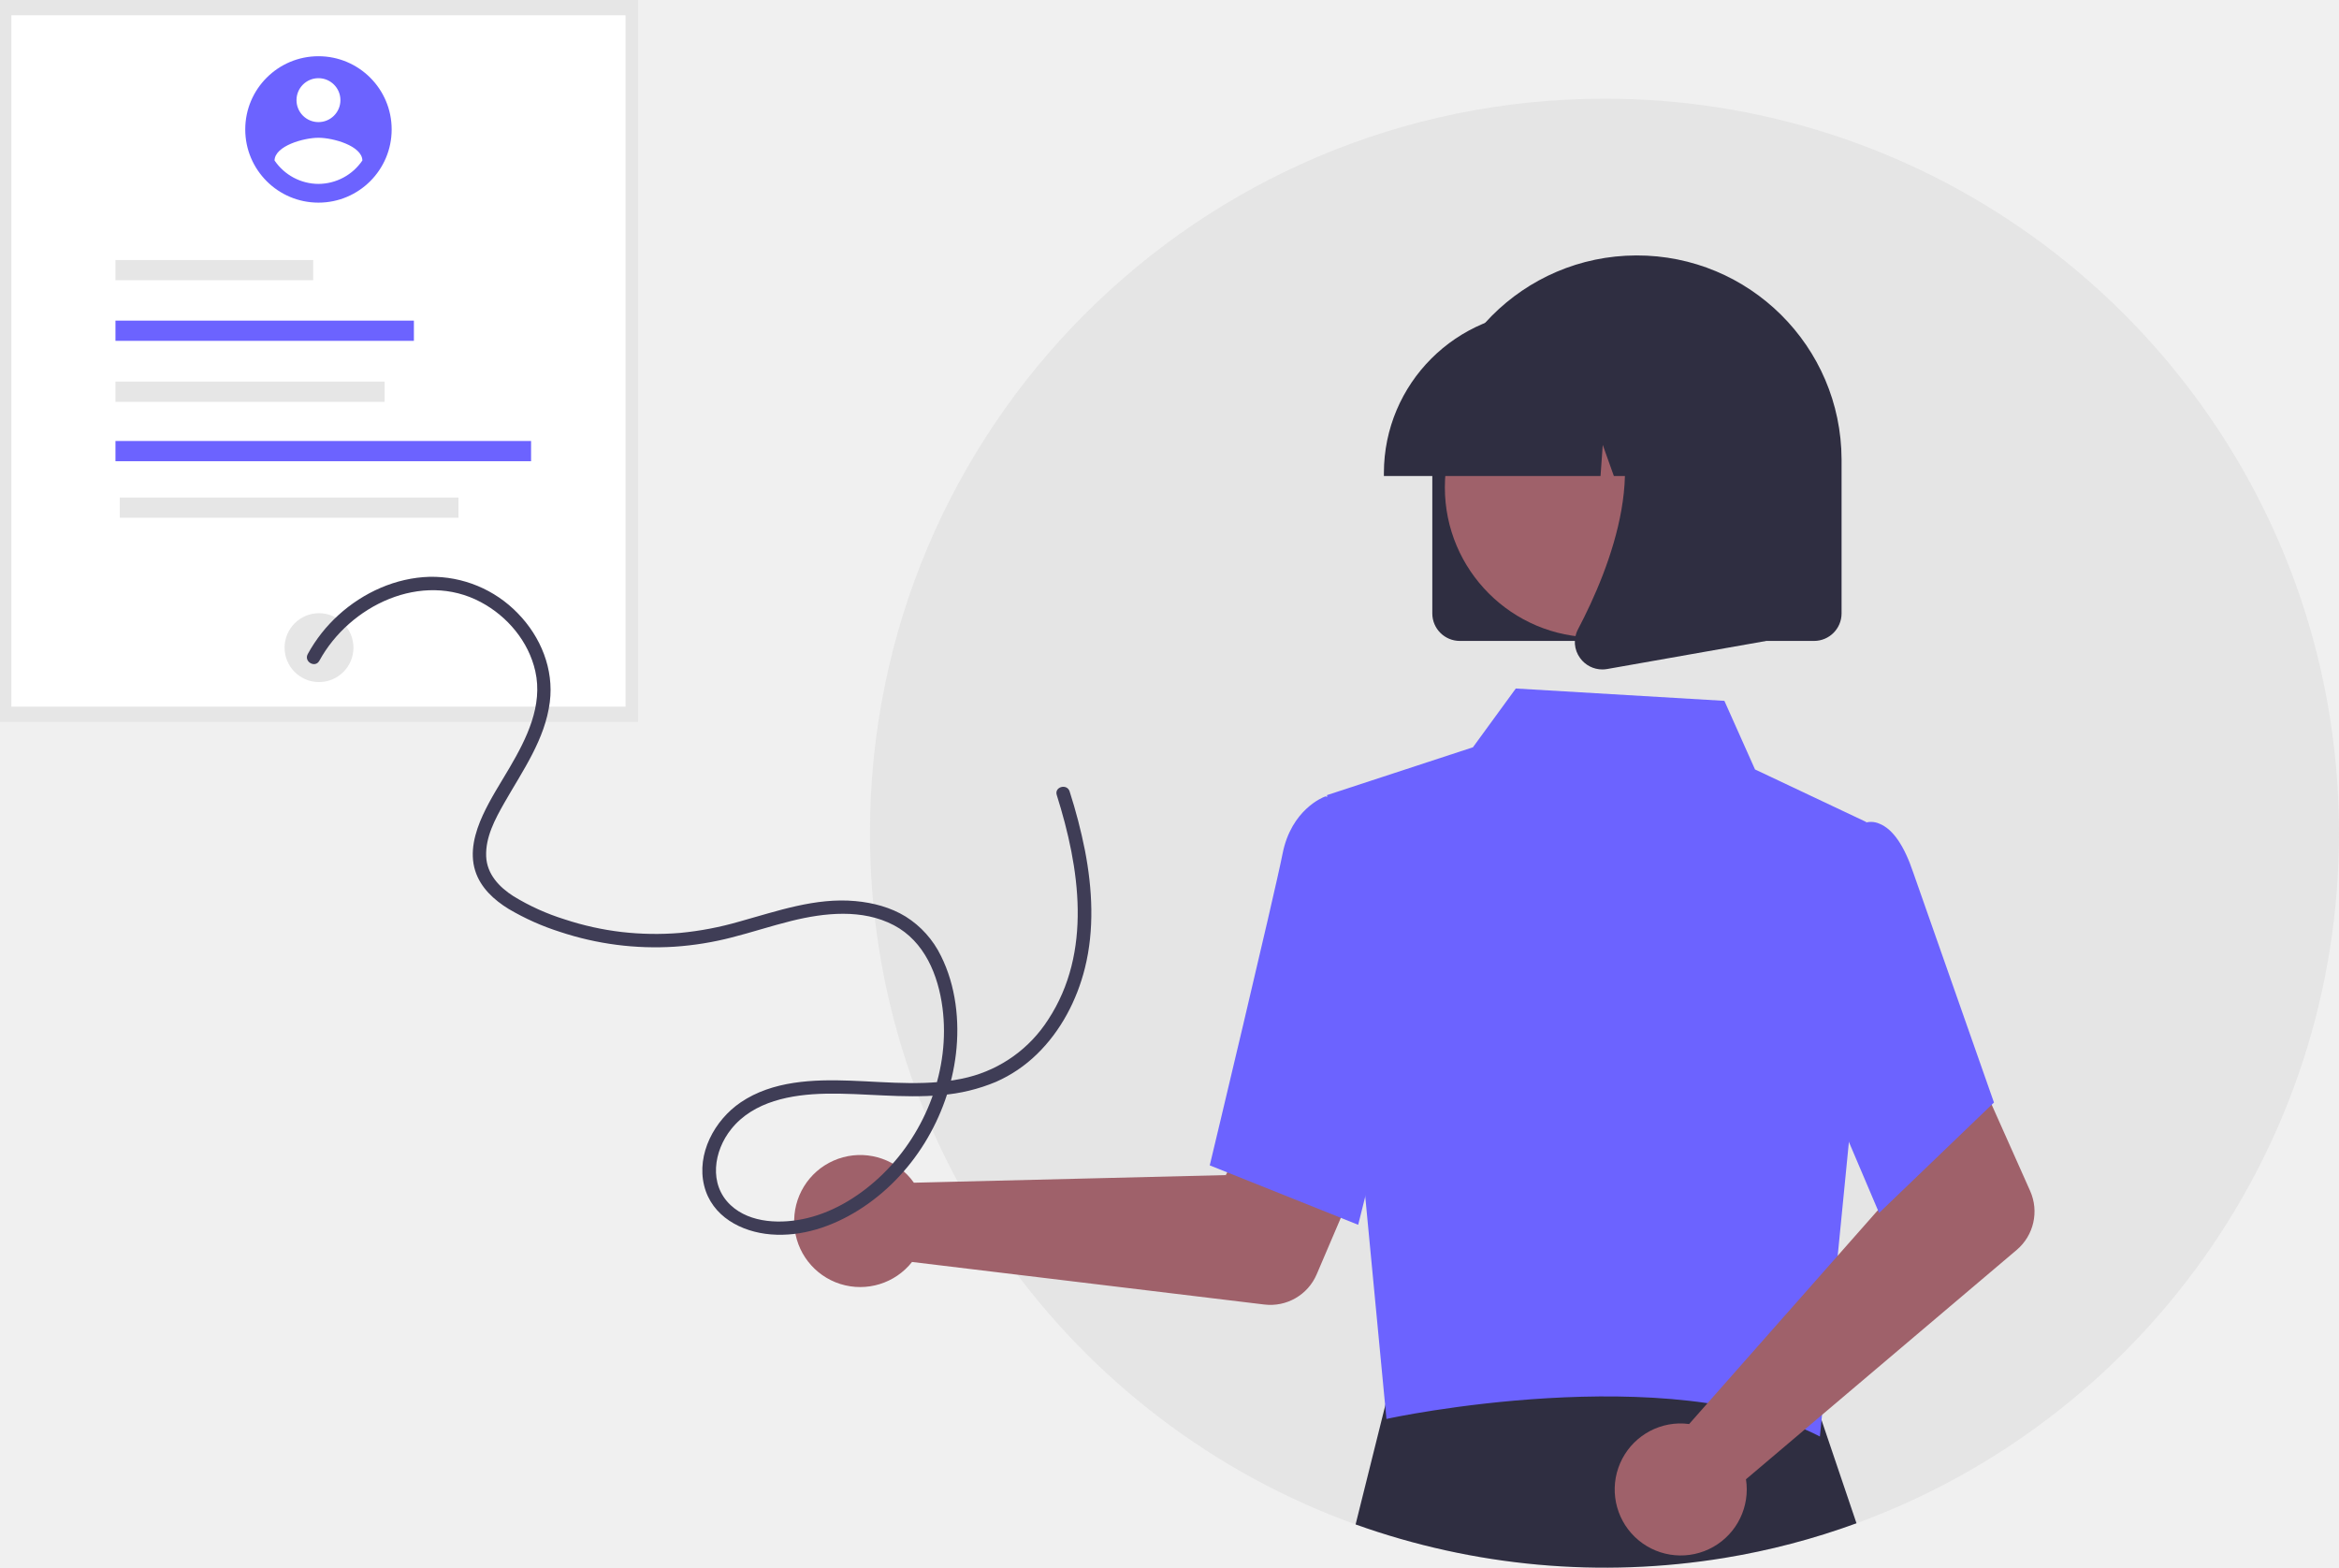
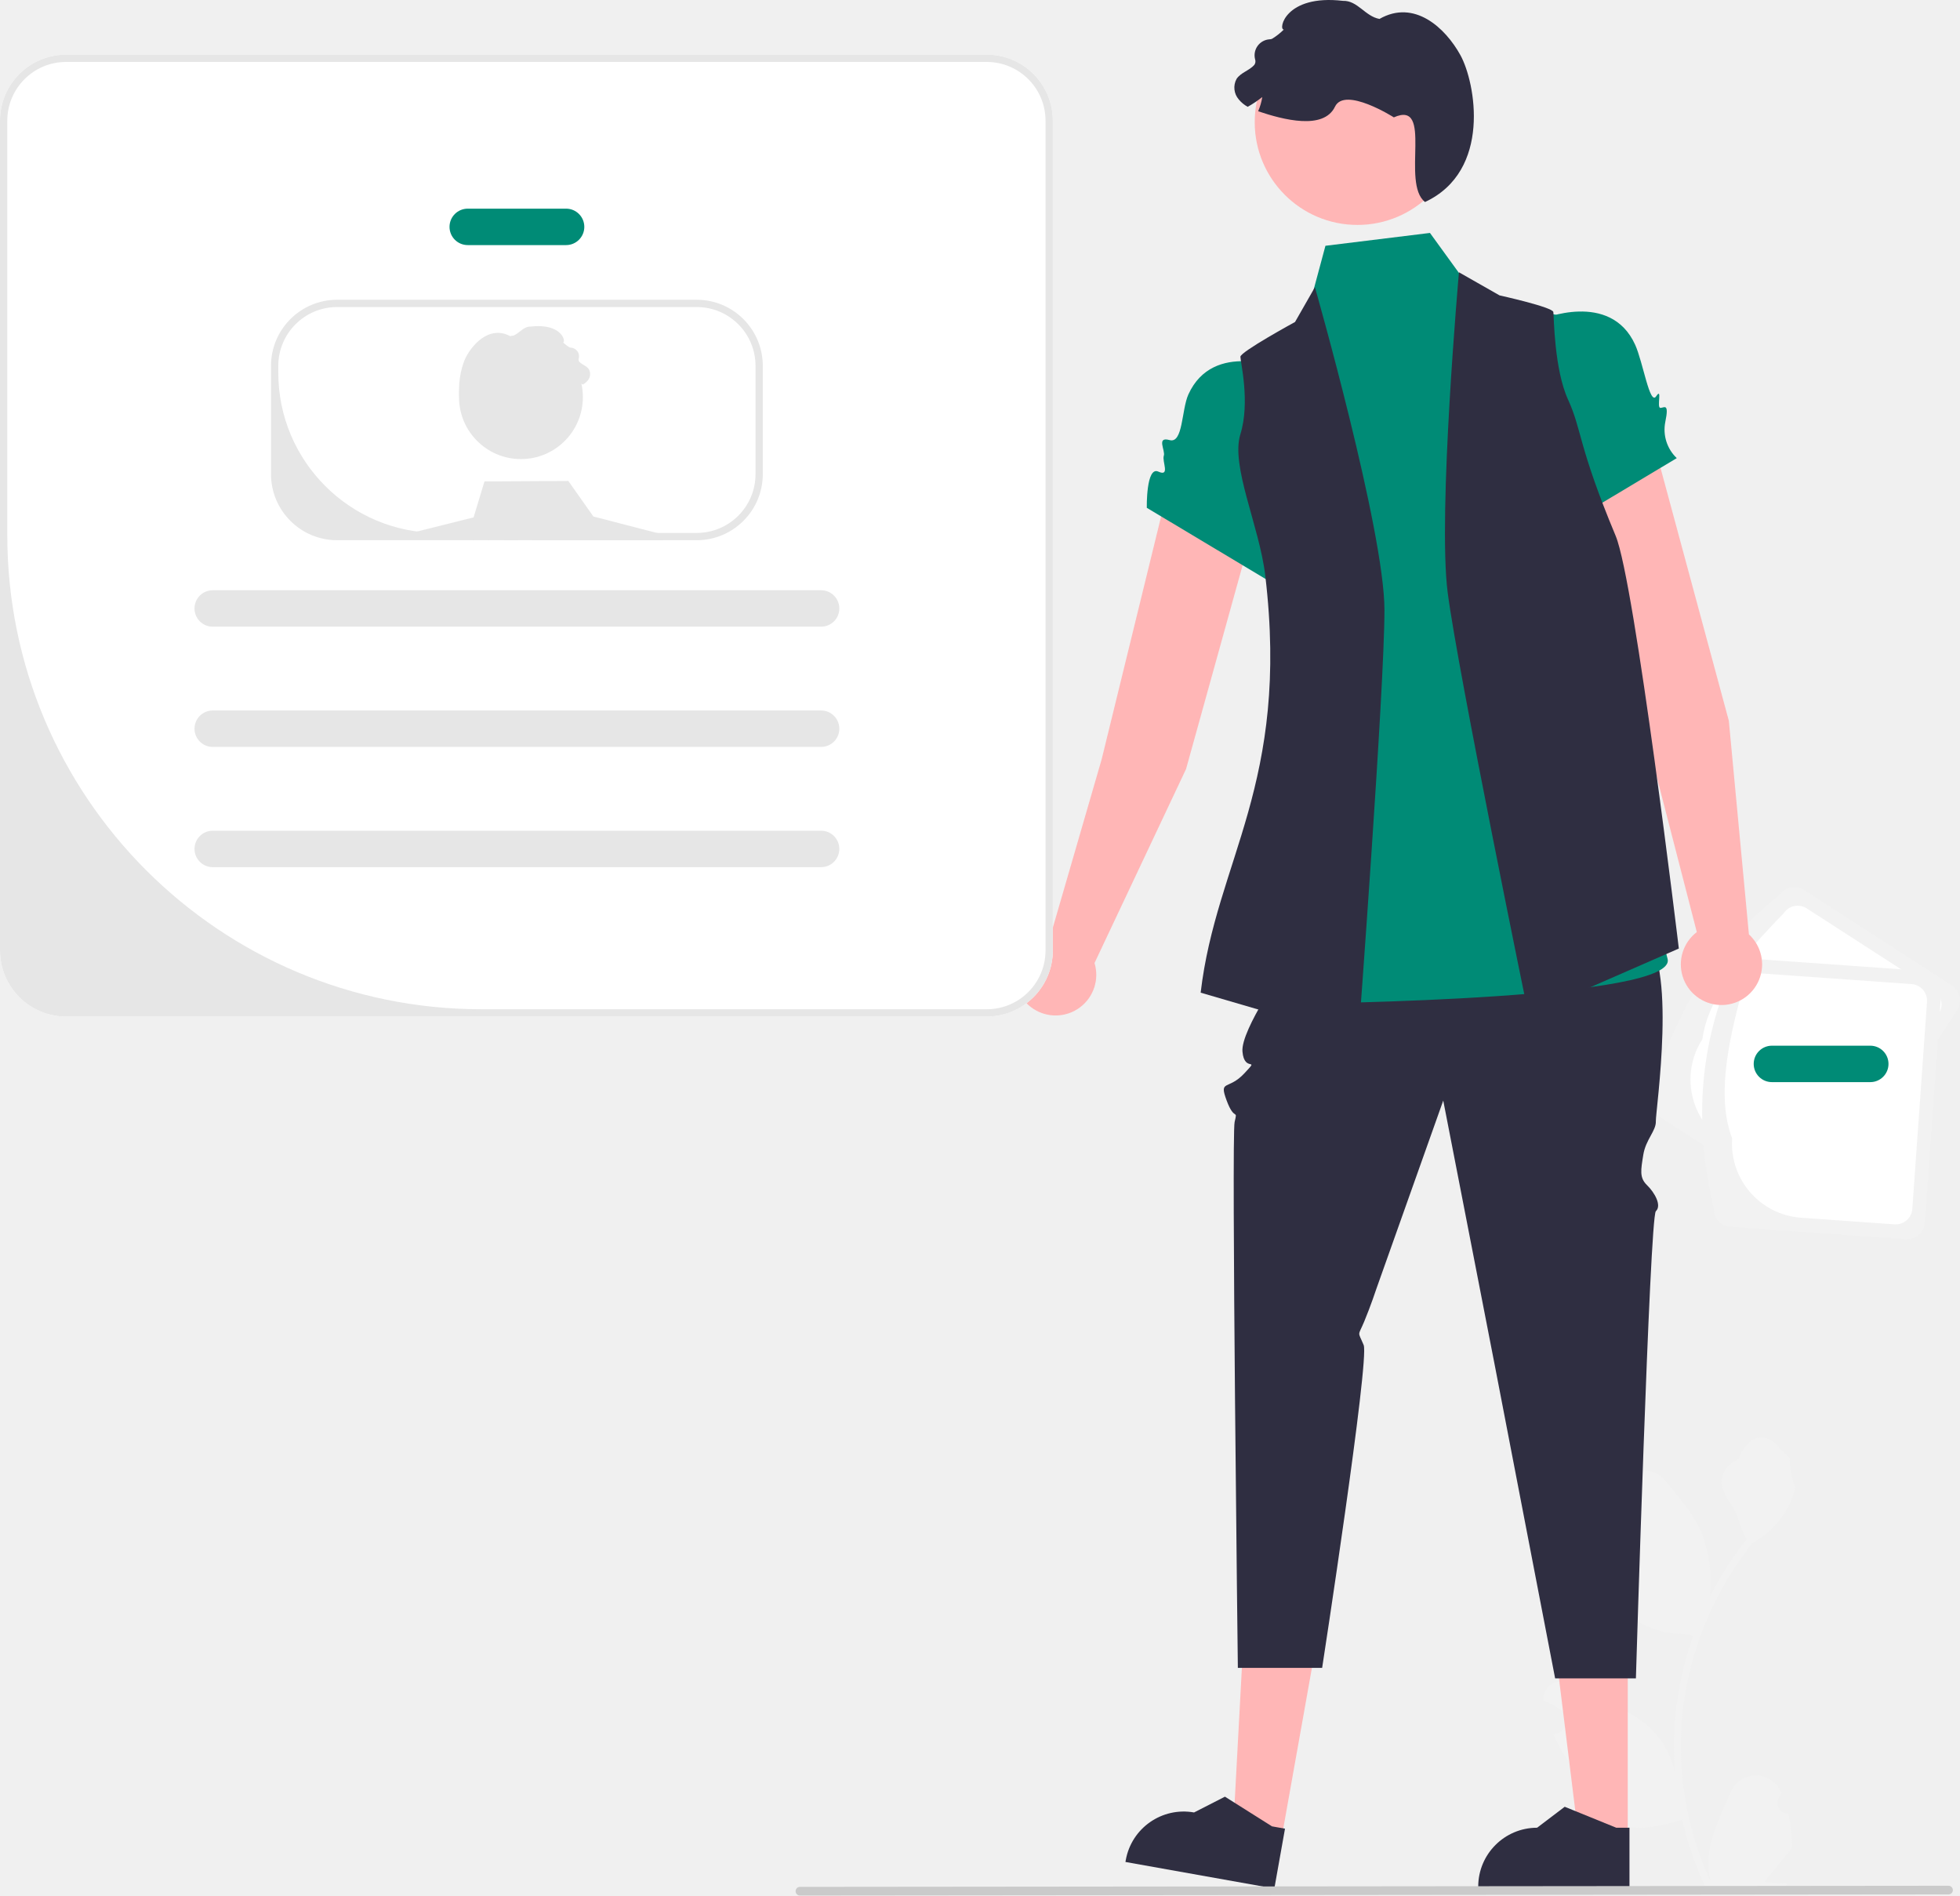
- <svg xmlns="http://www.w3.org/2000/svg" data-name="Layer 1" width="1050.862" height="704.353" viewBox="0 0 1050.862 704.353">
-   <path d="M1125.431,472.176c0,142.47-90.3,263.86-216.78,310.05a326.344,326.344,0,0,1-59.32,15.57,332.228,332.228,0,0,1-165.72-15.05c-127.28-45.81-218.24-167.61-218.18-310.64,0-182.18,147.75-329.93,330-329.93a328.564,328.564,0,0,1,192.01,61.6C1070.991,263.636,1125.431,361.546,1125.431,472.176Z" transform="translate(-74.56905 -97.82358)" fill="#e5e5e5" />
-   <path d="M908.651,782.226a326.344,326.344,0,0,1-59.32,15.57,332.228,332.228,0,0,1-165.72-15.05l15.24-61.15.92-3.67,31.1.12,156.24.56,2,5.91Z" transform="translate(-74.56905 -97.82358)" fill="#2f2e41" />
-   <rect id="effaf695-3865-40c6-8918-ced0238239c2" data-name="Rectangle 25" width="286.651" height="324.355" fill="#e6e6e6" />
-   <rect id="f33d627f-c769-4bde-9d74-ef156faf640e" data-name="Rectangle 25-2" x="5.111" y="6.862" width="275.928" height="310.632" fill="#fff" />
-   <circle id="b5fd4af9-5b07-4da2-8ccf-5b3d4ac887f6" data-name="Ellipse 116" cx="143.326" cy="290.982" r="15.467" fill="#e6e6e6" />
-   <rect id="f05405a0-af73-4807-bbd1-d761cdd06c65" data-name="Rectangle 31" x="51.876" y="116.819" width="88.837" height="9.088" fill="#e6e6e6" />
-   <rect id="a05e4a04-50b7-46b0-b842-8db21044ae7a" data-name="Rectangle 32" x="51.876" y="144.052" width="134.079" height="9.088" fill="#6c63ff" />
-   <rect id="bdce3bac-3998-4a72-bc14-4aa79023038d" data-name="Rectangle 38" x="51.876" y="171.456" width="120.918" height="9.088" fill="#e6e6e6" />
-   <rect id="e1177af0-2f80-4461-b67e-43945f3b6fee" data-name="Rectangle 39" x="51.876" y="198.136" width="186.723" height="9.088" fill="#6c63ff" />
-   <rect id="b290cdc3-2096-427b-bfd4-6b657da823ea" data-name="Rectangle 40" x="53.817" y="223.545" width="152.175" height="9.088" fill="#e6e6e6" />
-   <g id="b96c6486-fa38-4cba-8e5e-13dca7f44a0c" data-name="Group 52">
-     <path id="b0fbfc35-67c9-42b4-b2fe-33d0d7288754-602" data-name="Path 846" d="M482.178,625.614a29.756,29.756,0,0,1,2.991,3.6l140.109-3.428,16.345-29.868,48.3,18.776-23.8,55.687a22.609,22.609,0,0,1-23.5,13.561l-158.3-19.123a29.665,29.665,0,1,1-2.15-39.211Z" transform="translate(-74.56905 -97.82358)" fill="#9f616a" />
-     <path id="a6a8f1c9-3ab8-4f6f-ba9b-45acc2f7af89-603" data-name="Path 852" d="M670.758,455.065l65.569-21.489,19.258-26.411,93.716,5.546,13.759,30.82,49.972,23.613-7.68,142.624-13.138,133.477c-67.558-34.983-193.639-8.312-194.743-7.878Z" transform="translate(-74.56905 -97.82358)" fill="#6c63ff" />
-     <path id="fc06e97d-785e-4845-9aa0-60a5889f9ce3-604" data-name="Path 853" d="M684.775,648.114l-66.694-26.684.284-1.187c.286-1.2,28.672-119.817,32.441-138.879,3.926-19.859,18.271-25.35,18.88-25.573l.445-.164,26.394,8.034,11.592,91.081Z" transform="translate(-74.56905 -97.82358)" fill="#6c63ff" />
-     <path id="b248559b-61d8-49e2-8eef-81cc9521c19e-605" data-name="Path 855" d="M828.78,737.377a29.721,29.721,0,0,1,4.677.258l92.747-105.072-10.788-32.286,46.608-22.652,24.655,55.313a22.608,22.608,0,0,1-6.034,26.453l-121.65,103.073a29.665,29.665,0,1,1-30.215-25.087Z" transform="translate(-74.56905 -97.82358)" fill="#9f616a" />
-     <path id="b0e9bc84-32e8-4599-bd8d-d35670d3692b-606" data-name="Path 856" d="M918.801,642.791l-38.689-91.006,15.09-63.391,16.259-20.541a9.366,9.366,0,0,1,7.524.07c6,2.413,11.1,9.81,15.177,21.984l36.259,103.279Z" transform="translate(-74.56905 -97.82358)" fill="#6c63ff" />
-     <path id="b58b0f1b-b11b-4f57-8de2-a939101b4938-607" data-name="Path 857" d="M718.072,373.442v-68.61a91.938,91.938,0,1,1,183.875-.609q.001.305,0,.609v68.61a12.364,12.364,0,0,1-12.35,12.35H730.422A12.364,12.364,0,0,1,718.072,373.442Z" transform="translate(-74.56905 -97.82358)" fill="#2f2e41" />
-     <circle id="ba54abe3-4119-45e5-b5c1-150877d750f7" data-name="Ellipse 148" cx="716.548" cy="218.965" r="67.405" fill="#9f616a" />
-     <path id="b6bcc4bf-1738-426f-8fbf-3ee273a728b5-608" data-name="Path 858" d="M696.322,310.321a72.809,72.809,0,0,1,72.727-72.727h13.723a72.808,72.808,0,0,1,72.726,72.727v1.372h-29l-9.891-27.7-1.978,27.7H799.643l-4.99-13.974-1,13.974H696.322Z" transform="translate(-74.56905 -97.82358)" fill="#2f2e41" />
-     <path id="be96ad09-85ff-4345-abef-5a49918f7c18-609" data-name="Path 859" d="M784.484,393.508a12.167,12.167,0,0,1-.967-12.918c14.541-27.658,34.9-78.765,7.877-110.283l-1.938-2.262h78.456v117.79L796.641,398.41a12.608,12.608,0,0,1-2.185.193,12.3,12.3,0,0,1-9.967-5.092Z" transform="translate(-74.56905 -97.82358)" fill="#2f2e41" />
-   </g>
-   <g id="b2dad932-78e1-44e1-9682-073c8202f887" data-name="Group 51">
-     <path id="e043db59-b600-449e-8c52-e1eb73379667-610" data-name="Path 341" d="M217.646,123.086A32.891,32.891,0,1,0,250.535,155.978v-.002a32.891,32.891,0,0,0-32.891-32.891Zm0,9.866a9.866,9.866,0,1,1-9.866,9.866v0A9.866,9.866,0,0,1,217.646,132.952Zm0,47.501a23.961,23.961,0,0,1-19.735-10.532c.158-6.578,13.156-10.199,19.735-10.199s19.576,3.621,19.735,10.199A24,24,0,0,1,217.646,180.453Z" transform="translate(-74.56905 -97.82358)" fill="#6c63ff" />
-   </g>
-   <path id="bcfa45dc-2c5a-4ac5-8376-9a2a23e225d0-611" data-name="Path 842" d="M218.028,394.735c13.55-24.831,46.01-40.556,72.563-26.382,11.952,6.379,21.453,17.663,24.469,31,3.5,15.493-3.875,30.266-11.488,43.282-4.132,7.065-8.66,13.986-12.08,21.438-3.541,7.717-6.072,16.636-3.406,25.031,2.4,7.563,8.418,13.064,15.008,17.107a111.828,111.828,0,0,0,23.061,10.3,135.743,135.743,0,0,0,51.485,6.661,140.803,140.803,0,0,0,25.66-4.148c8.943-2.28,17.719-5.17,26.677-7.4,14.956-3.715,32.009-5.562,46.191,1.9,13.778,7.252,19.944,22.419,21.851,37.174,3.522,27.246-7.281,55.52-26.786,74.6-9.358,9.154-21.134,16.717-33.96,19.811-11.191,2.7-25.561,2.527-34.467-5.839-9.938-9.337-7.6-24.309.293-34.16,10.075-12.569,27.143-15.588,42.374-15.894,17.326-.348,34.636,2.232,51.952.628a79.799,79.799,0,0,0,24.568-5.926,62.258,62.258,0,0,0,18.515-12.529c10.69-10.386,17.9-24.222,21.485-38.608,4.317-17.3,3.376-35.482.025-52.859a238.361,238.361,0,0,0-6.888-26.507c-1.157-3.67-6.952-2.1-5.786,1.595,10.32,32.724,16.074,70.563-3.865,100.946a60.107,60.107,0,0,1-35.943,25.873c-17.257,4.289-35.365,2.169-52.909,1.531-16.682-.607-35,.048-49.3,9.764-11.731,7.969-19.936,23.127-16.39,37.437,3.419,13.8,16.681,20.8,29.945,21.878,13.917,1.134,27.612-3.537,39.3-10.841,24.313-15.193,40.479-41.913,43.862-70.242,1.763-14.761-.031-30.661-6.725-44.059a43.133,43.133,0,0,0-15.847-17.661c-6.81-4.175-14.676-6.23-22.576-6.957-17.948-1.653-35.192,4.509-52.218,9.223a144.798,144.798,0,0,1-26.628,5.083,132.982,132.982,0,0,1-26.272-.428,129.365,129.365,0,0,1-25.457-5.65,101.893,101.893,0,0,1-23.108-10.447c-6.385-4.083-11.907-9.931-12.221-17.9-.341-8.641,4.016-16.724,8.16-24.009,8.187-14.391,18.3-28.467,20.435-45.314,1.87-14.737-4.06-29.262-14.3-39.773a53.771,53.771,0,0,0-39.737-16.485c-15.193.435-29.74,7.042-40.915,17.189a67.358,67.358,0,0,0-13.8,17.53c-1.851,3.391,3.328,6.422,5.181,3.028Z" transform="translate(-74.56905 -97.82358)" fill="#3f3d56" />
+ <svg xmlns="http://www.w3.org/2000/svg" data-name="Layer 1" width="538.022" height="520.25" viewBox="0 0 538.022 520.25">
+   <path d="M821.828,687.588a2.807,2.807,0,0,1-2.035-4.866l.192-.765q-.038-.092-.076-.184a7.539,7.539,0,0,0-13.907.052c-2.275,5.478-5.17,10.966-5.883,16.758a22.304,22.304,0,0,0,.392,7.671,89.419,89.419,0,0,1-8.134-37.139,86.307,86.307,0,0,1,.535-9.628q.443-3.931,1.231-7.807a90.456,90.456,0,0,1,17.938-38.337A24.073,24.073,0,0,0,822.092,602.956a18.363,18.363,0,0,0,1.67-5.018c-.487.064-1.838-7.359-1.47-7.815-.679-1.031-1.895-1.543-2.637-2.549-3.689-5.002-8.773-4.129-11.426,2.669-5.669,2.861-5.724,7.606-2.245,12.169,2.213,2.903,2.517,6.832,4.459,9.94-.2.256-.408.503-.607.759a91.04,91.04,0,0,0-9.502,15.054,37.846,37.846,0,0,0-2.259-17.579c-2.163-5.217-6.216-9.611-9.786-14.122-4.288-5.418-13.08-3.053-13.836,3.814q-.011.1-.021.199.795.449,1.557.952a3.808,3.808,0,0,1-1.535,6.93l-.078.012a37.89,37.89,0,0,0,.999,5.665c-4.579,17.71,5.307,24.16,19.424,24.45.312.16.615.32.927.471a92.925,92.925,0,0,0-5.002,23.539,88.137,88.137,0,0,0,.064,14.231l-.024-.168a23.289,23.289,0,0,0-7.95-13.448c-6.118-5.026-14.762-6.877-21.363-10.916a4.371,4.371,0,0,0-6.694,4.252q.013.088.027.176a25.58,25.58,0,0,1,2.868,1.382q.795.449,1.557.952a3.808,3.808,0,0,1-1.535,6.93l-.078.012c-.056.008-.104.016-.16.024a37.923,37.923,0,0,0,6.975,10.923c2.863,15.46,15.162,16.927,28.318,12.425h.008a92.897,92.897,0,0,0,6.24,18.218H821.269c.08-.248.152-.503.224-.751a25.329,25.329,0,0,1-6.169-.367c1.654-2.03,3.308-4.075,4.962-6.105a1.384,1.384,0,0,0,.104-.12c.839-1.039,1.686-2.069,2.525-3.108l0-.001a37.101,37.101,0,0,0-1.087-9.451Z" transform="translate(-330.9891 -189.8751)" fill="#f2f2f2" />
+   <path d="M784.682,489.353c5.908-21.452,16.929-39.723,34.723-53.778a4.892,4.892,0,0,1,6.756-1.455l40.615,26.224a4.892,4.892,0,0,1,1.455,6.756l-34.723,53.778a4.892,4.892,0,0,1-6.756,1.455l-40.615-26.224A4.892,4.892,0,0,1,784.682,489.353Z" transform="translate(-330.9891 -189.8751)" fill="#f2f2f2" />
+   <path d="M798.285,475.121c1.522-11.335,10.899-22.921,22.323-34.574a4.582,4.582,0,0,1,6.328-1.362l34.905,22.537a4.582,4.582,0,0,1,1.363,6.328l-30.899,47.855a4.582,4.582,0,0,1-6.328,1.362l-21.623-13.961A20.41,20.41,0,0,1,798.285,475.121Z" transform="translate(-330.9891 -189.8751)" fill="#fff" />
+   <path d="M801.4,521.336c-5.154-21.646-4.294-42.966,4.531-63.854a4.892,4.892,0,0,1,5.221-4.529l48.224,3.422a4.892,4.892,0,0,1,4.529,5.221l-4.531,63.854a4.892,4.892,0,0,1-5.221,4.529l-48.224-3.422A4.892,4.892,0,0,1,801.4,521.336Z" transform="translate(-330.9891 -189.8751)" fill="#f2f2f2" />
+   <path d="M806.467,502.312c-4.125-10.667-1.487-25.337,2.913-41.051a4.582,4.582,0,0,1,4.889-4.241l41.444,2.941a4.582,4.582,0,0,1,4.242,4.889l-4.032,56.821a4.582,4.582,0,0,1-4.889,4.241l-25.674-1.822A20.41,20.41,0,0,1,806.467,502.312Z" transform="translate(-330.9891 -189.8751)" fill="#fff" />
+   <path d="M805.558,387.709l-20.659-76.467A12.785,12.785,0,0,0,769.39,302.229l0,0a12.785,12.785,0,0,0-9.023,16.212l23.895,78.772,12.502,48.477a11.157,11.157,0,1,0,14.304.638Z" transform="translate(-330.9891 -189.8751)" fill="#ffb6b6" />
+   <path d="M656.564,400.937l21.187-76.323a12.785,12.785,0,0,0-8.752-15.657l0,0a12.785,12.785,0,0,0-16.024,9.353l-19.577,79.955L619.454,446.347a11.157,11.157,0,1,0,11.983,7.838Z" transform="translate(-330.9891 -189.8751)" fill="#ffb6b6" />
+   <polygon points="446.816 504.239 433.315 504.238 426.893 452.165 446.818 452.166 446.816 504.239" fill="#ffb6b6" />
+   <path d="M778.28,708.198l-41.516-.002v-.525a16.16,16.16,0,0,1,16.159-16.159h.001l7.583-5.753,14.149,5.754,3.624 0Z" transform="translate(-330.9891 -189.8751)" fill="#2f2e41" />
+   <polygon points="351.81 504.375 338.519 502.004 341.337 449.611 360.953 453.11 351.81 504.375" fill="#ffb6b6" />
+   <path d="M680.795,708.198,639.924,700.909l.092-.517a16.16,16.16,0,0,1,18.744-13.071l.001 0,8.475-4.333,12.919,8.148,3.568.636Z" transform="translate(-330.9891 -189.8751)" fill="#2f2e41" />
+   <path d="M684.115,454.689S671.533,472.51,672.046,478.491s4.956,1.21.513,5.98-7.032,1.57-4.849,7.464,3.072,2.077,2.183,5.894.889,149.805.889,149.805h23.137s13.048-84.651,11.396-88.603-1.614-2.232.145-6.431,3.413-9.196,3.413-9.196l18.288-51.469,14.107,72.467L757.873,650.515h22.172s3.797-126.63,5.475-128.208-.33-5.124-2.436-7.167-1.686-4.119-1.008-8.329,3.542-6.559,3.443-9.201,6.122-44.626-3.653-51.305S684.115,454.689,684.115,454.689Z" transform="translate(-330.9891 -189.8751)" fill="#2f2e41" />
+   <path d="M761.477,277.175l-25.881-6.706L723.515,253.806l-28.691,3.527-6.107,22.728L668.292,291.916c36.614.219,16.897,106.293,22.278,113.137,4.379,5.569-21.858,18.819-13.635,27.271s5.183,5.07,3.275,14.271-15.818,18.94,0,18.843,111.265-1.46,108.538-12.368-2.684-8.138-6.796-14.977-6.88-3.017-5.496-13.109-3.111-17.898.02-22.364c4.806-6.855-.037-56.337-4.569-55.017Z" transform="translate(-330.9891 -189.8751)" fill="#008b76" />
+   <path d="M754.087,277.528s18.931-8.043,25.749,6.956c2.178,4.791,4.011,16.823,5.778,14.155s.062,3.181,1.156,3.189c.976.006,2.477-1.572,1.343,3.867a10.773,10.773,0,0,0,3.148,9.917l-32.904,19.706Z" transform="translate(-330.9891 -189.8751)" fill="#008b76" />
+   <path d="M682.957,291.164s-18.932-8.043-25.749,6.956c-1.917,4.218-1.44,13.591-5.174,12.539s-1.083,2.913-1.576,4.29c-.549,1.535,1.848,5.88-1.519,4.359s-3.155,9.939-3.155,9.939L678.688,348.953Z" transform="translate(-330.9891 -189.8751)" fill="#008b76" />
+   <path d="M691.933,268.7l-5.454,9.545s-14.999,8.181-14.999,9.545,2.727,12.497,0,21.247,5.206,25.206,6.818,38.748c6.818,57.268-13.456,78.077-17.726,114.537l43.268,12.637s7.183-95.812,7.183-117.629S691.933,268.7,691.933,268.7Z" transform="translate(-330.9891 -189.8751)" fill="#2f2e41" />
+   <path d="M731.476,264.61l11.146,6.34s14.587,3.216,14.761,4.568.226,15.725,4.048,24.056,2.769,12.76,13.064,37.386c5.26,12.582,17.335,113.25,17.335,113.25L750.53,468.269s-19.362-94.11-22.149-115.748S731.476,264.61,731.476,264.61Z" transform="translate(-330.9891 -189.8751)" fill="#2f2e41" />
+   <circle cx="372.616" cy="33.541" r="28.194" fill="#ffb6b6" />
+   <path d="M722.16,245.321c-6.665-5.209,2.446-28.126-8.56-23.234,0,0-13.451-8.56-16.154-2.935-3.129,6.513-14.259,3.559-21.094,1.26a16.608,16.608,0,0,0,1.137-3.901,31.229,31.229,0,0,1-3.999,2.678,8.117,8.117,0,0,1-2.446-2.006,4.967,4.967,0,0,1-.624-5.637c1.137-1.749,3.485-2.287,4.867-3.84a1.672,1.672,0,0,0,.23-1.536,4.394,4.394,0,0,1,3.937-5.503,1.58,1.58,0,0,0,.749-.163,17.133,17.133,0,0,0,3.192-2.519c-1.602.073.357-9.732,16.24-7.875,3.999-.147,6.087,4.263,10.024,4.96,9.545-5.454,18.065,2.413,22.21,9.934C736.015,212.524,740.503,236.761,722.16,245.321Z" transform="translate(-330.9891 -189.8751)" fill="#2f2e41" />
+   <path d="M601.859,204.875h-252.73a18.155,18.155,0,0,0-18.14,18.13V450.735a18.164,18.164,0,0,0,18.14,18.14h252.73a18.155,18.155,0,0,0,18.13-18.14V223.005A18.147,18.147,0,0,0,601.859,204.875Z" transform="translate(-330.9891 -189.8751)" fill="#fff" />
+   <path d="M486.383,257.143h-27a5,5,0,1,1,0-10h27a5,5,0,0,1,0,10Z" transform="translate(-330.9891 -189.8751)" fill="#008b76" />
+   <path d="M844.383,486.875h-27a5,5,0,0,1,0-10h27a5,5,0,0,1,0,10Z" transform="translate(-330.9891 -189.8751)" fill="#008b76" />
+   <path d="M556.383,361.875h-167a5,5,0,0,1,0-10h167a5,5,0,0,1,0,10Z" transform="translate(-330.9891 -189.8751)" fill="#e6e6e6" />
+   <path d="M556.383,394.875h-167a5,5,0,0,1,0-10h167a5,5,0,0,1,0,10Z" transform="translate(-330.9891 -189.8751)" fill="#e6e6e6" />
+   <path d="M556.383,427.875h-167a5,5,0,0,1,0-10h167a5,5,0,0,1,0,10Z" transform="translate(-330.9891 -189.8751)" fill="#e6e6e6" />
+   <path d="M522.249,272.145h-98.73a18.155,18.155,0,0,0-18.14,18.13v29.73a18.164,18.164,0,0,0,18.14,18.14h98.73a18.155,18.155,0,0,0,18.13-18.14v-29.73A18.147,18.147,0,0,0,522.249,272.145Zm16.13,47.86a16.14,16.14,0,0,1-16.14,16.14H451.366a43.987,43.987,0,0,1-43.987-43.987V290.275a16.156,16.156,0,0,1,16.14-16.13h98.73a16.147,16.147,0,0,1,16.13,16.13Z" transform="translate(-330.9891 -189.8751)" fill="#e6e6e6" />
+   <circle cx="143" cy="109" r="17" fill="#e6e6e6" />
+   <polygon points="182.11 148.27 106 148 130 142 132.99 132.13 156 132 162.89 141.76 180.29 146.27 181.87 146.68 182.11 148.27" fill="#e6e6e6" />
+   <path d="M464.328,309.729c3.648-2.852-1.339-15.395,4.686-12.718,0,0,7.363-4.686,8.842-1.606,1.713,3.565,7.805,1.948,11.547.689a9.091,9.091,0,0,1-.623-2.135,17.096,17.096,0,0,0,2.189,1.466,4.443,4.443,0,0,0,1.339-1.098,2.719,2.719,0,0,0,.341-3.086c-.623-.957-1.908-1.252-2.664-2.102a.915.915,0,0,1-.126-.841,2.405,2.405,0,0,0-2.155-3.012.865.865,0,0,1-.41-.089,9.378,9.378,0,0,1-1.747-1.379c.877.04-.195-5.327-8.889-4.311-2.189-.08-3.332,2.334-5.487,2.715-5.225-2.985-9.888,1.321-12.157,5.438S454.287,305.044,464.328,309.729Z" transform="translate(-330.9891 -189.8751)" fill="#e6e6e6" />
+   <path d="M601.859,204.875h-252.73a18.155,18.155,0,0,0-18.14,18.13V450.735a18.164,18.164,0,0,0,18.14,18.14h252.73a18.155,18.155,0,0,0,18.13-18.14V223.005A18.147,18.147,0,0,0,601.859,204.875Zm16.13,245.86a16.14,16.14,0,0,1-16.14,16.14H463.19A130.201,130.201,0,0,1,332.989,336.674V223.005a16.156,16.156,0,0,1,16.14-16.13h252.73a16.147,16.147,0,0,1,16.13,16.13Z" transform="translate(-330.9891 -189.8751)" fill="#e6e6e6" />
+   <path d="M865.896,709.818l-315.358.307a1.191,1.191,0,0,1,0-2.381l315.358-.307a1.191,1.191,0,0,1,0,2.381Z" transform="translate(-330.9891 -189.8751)" fill="#cacaca" />
</svg>
